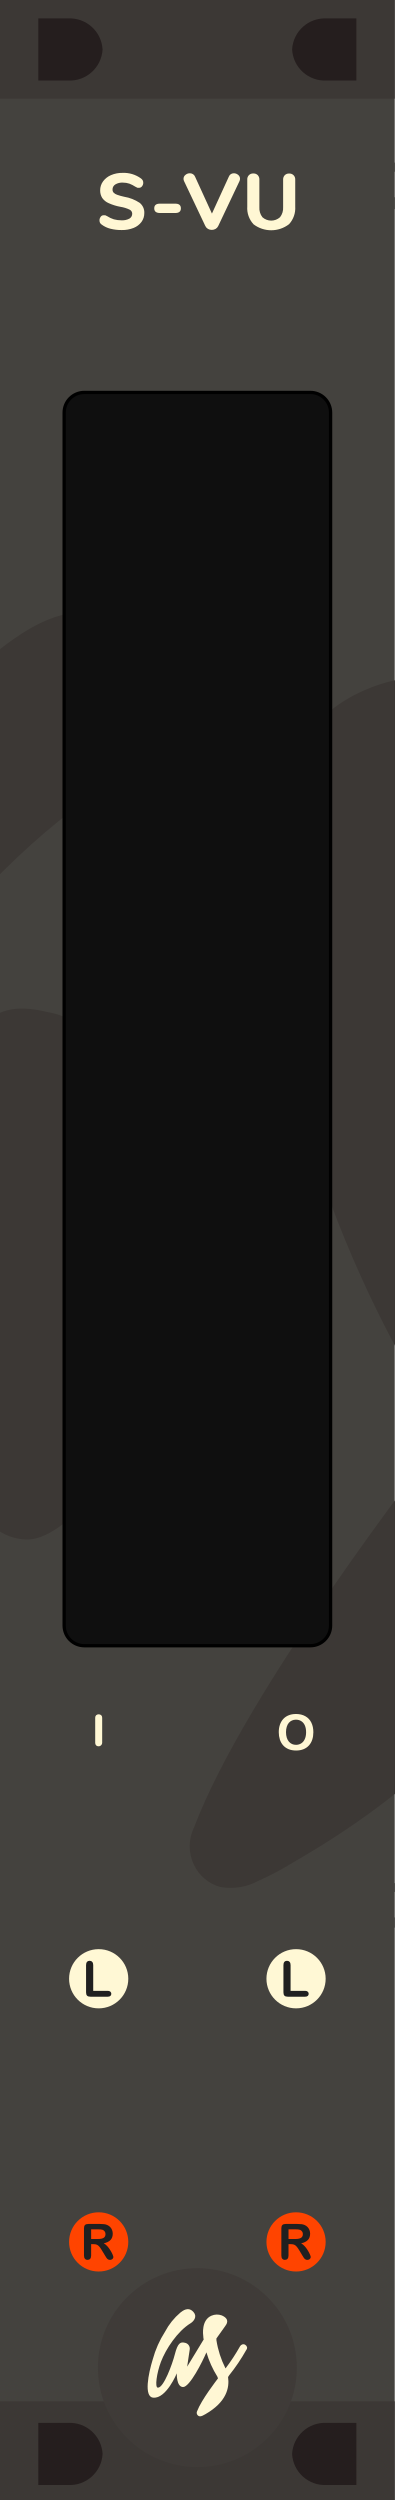
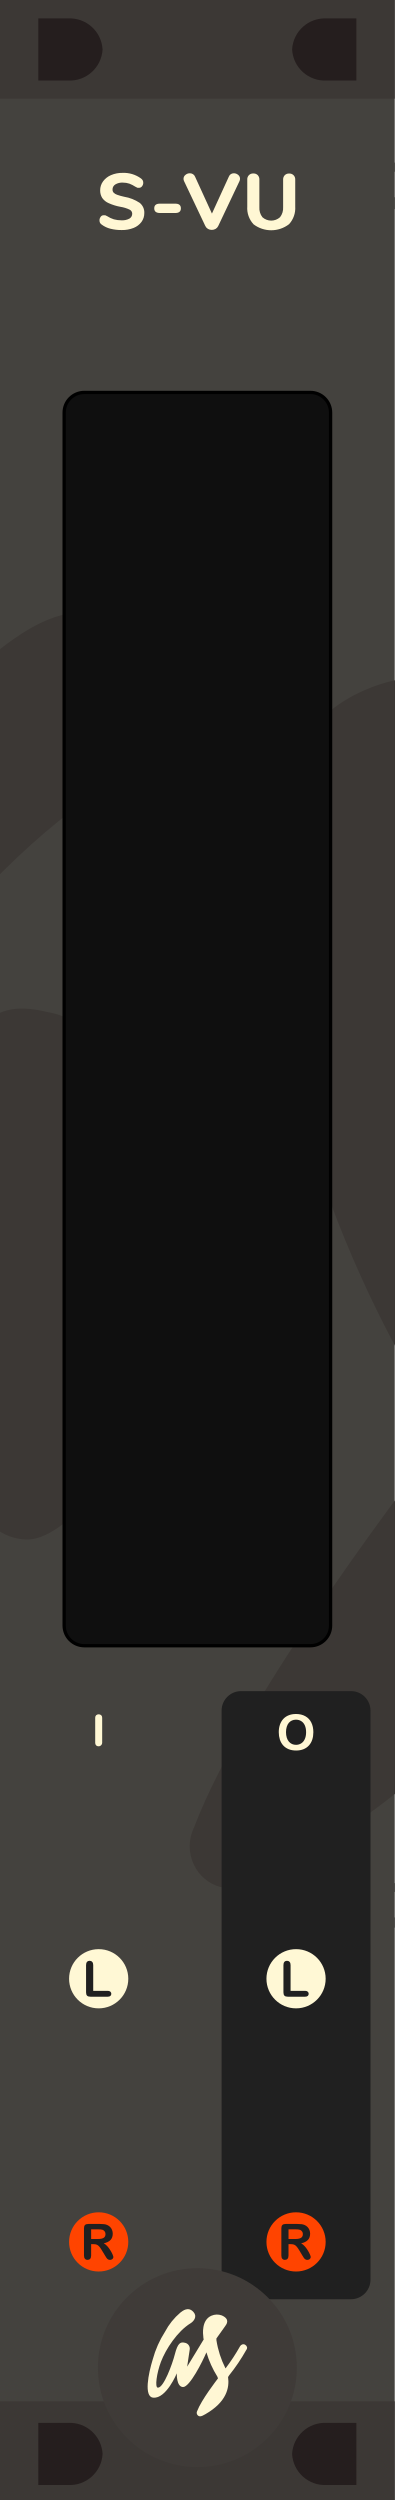
<svg xmlns="http://www.w3.org/2000/svg" width="60" height="380" viewBox="0 0 15.875 100.542" version="1.1" id="svg8">
  <defs id="defs2" />
  <g id="layer2">
    <g id="g166" transform="matrix(0.1783708,0,0,0.2645833,-21.13694,0)" style="fill:#44423e;fill-opacity:1">
      <polygon points="207.5,272.35 207.5,29.98 118.5,29.98 118.5,287.57 207.5,287.57 " style="fill:#44423e;fill-opacity:1" id="polygon156" />
      <polygon points="118.5,297.78 118.5,380 207.5,380 207.5,291.45 118.5,291.45 " style="fill:#44423e;fill-opacity:1" id="polygon158" />
      <polygon points="118.5,291.45 207.5,291.45 207.5,287.57 118.5,287.57 " style="fill:#44423e;fill-opacity:1" id="polygon160" transform="matrix(1,0,0,1.744204,0,-215.3434)" />
      <polygon points="207.5,16.51 207.5,0 118.5,0 118.5,26.09 207.5,26.1 " style="fill:#44423e;fill-opacity:1" id="polygon162" />
      <polygon points="118.5,26.09 118.5,29.98 207.5,29.98 207.5,29.81 207.5,26.1 " style="fill:#44423e;fill-opacity:1" id="polygon164" transform="matrix(1,0,0,1.821255,0,-22.81553)" />
    </g>
-     <rect style="opacity:1;vector-effect:none;fill:#3c3835;fill-opacity:1;stroke:none;stroke-width:0.182;stroke-linecap:butt;stroke-linejoin:miter;stroke-miterlimit:4;stroke-dasharray:none;stroke-dashoffset:0;stroke-opacity:1" id="rect1759-2" width="15.875" height="3.969" x="5.2853608e-07" y="96.573" />
    <g transform="matrix(2.098122,0,0,2.098122,-117.8957,-706.23)" data-name="Layer 2" id="g1661-6" style="fill:#3c3835;fill-opacity:1">
      <g data-name="Layer 1-2" id="g1659-6" style="fill:#3c3835;fill-opacity:1">
        <path style="fill:#3c3835;fill-opacity:1" d="m 71.31,357 a 0.91,0.91 0 0 0 -0.41,-0.53 0.77,0.77 0 0 0 -0.64,-0.1 0.91,0.91 0 0 0 -0.53,0.41 43.94,43.94 0 0 1 -3.33,5.08 21.5,21.5 0 0 1 -2.08,-6.45 v -0.39 l 2,-2.81 c 0.24,-0.34 1.26,-1.56 -0.78,-2.45 a 3.15,3.15 0 0 0 -2.36,0.07 c -2.32,1 -1.92,4.26 -1.85,4.79 q 0,0.31 0.09,0.62 l -3.78,6.22 c 0,0 0.49,-3.26 0.58,-3.85 A 1.36,1.36 0 0 0 57.1,356 c -1,-0.24 -1.61,0.06 -2.27,2.65 -0.56,2.19 -2.54,7.64 -3.86,7.6 -0.78,0 -0.24,-3.41 0.68,-5.87 1.12,-2.95 3.78,-7 6.78,-8.83 0.69,-0.43 1.6,-1.5 0.66,-2.56 -1.19,-1.34 -2.46,-0.28 -3,0.13 a 14.68,14.68 0 0 0 -3.49,4.35 22.82,22.82 0 0 0 -2.81,6.33 c -1,3.25 -2.07,8.54 0.1,8.74 3,0.27 5.39,-5.56 5.39,-5.56 0,0 -0.13,3.05 1.4,3.13 1.53,0.08 4.51,-5.9 5.36,-7.92 a 22.36,22.36 0 0 0 2.5,5.55 2.87,2.87 0 0 1 0.14,0.39 c -0.34,0.47 -3.77,4.86 -4.77,7.5 a 0.82,0.82 0 0 0 0,0.72 0.79,0.79 0 0 0 0.5,0.42 1.12,1.12 0 0 0 0.74,-0.12 5.53,5.53 0 0 0 0.66,-0.35 c 4.83,-2.78 5.52,-6 5.17,-8.48 a 2.08,2.08 0 0 1 0.26,-0.4 42.2,42.2 0 0 0 3.89,-5.77 0.76,0.76 0 0 0 0.18,-0.65 z" class="cls-4" id="path1657-5" />
      </g>
    </g>
+     <path style="display:inline;fill:#202020;fill-opacity:1;fill-rule:nonzero;stroke:none;stroke-width:0.233" d="m 14.9,68.793 c 0,-0.43 -0.353,-0.782 -0.783,-0.782 H 9.695 c -0.43,0 -0.783,0.352 -0.783,0.782 v 22.892 c 0,0.43 0.353,0.783 0.783,0.783 h 4.422 c 0.43,0 0.783,-0.353 0.783,-0.783 z" id="path1041" />
+     <rect style="opacity:1;vector-effect:none;fill:#3c3835;fill-opacity:1;stroke:none;stroke-width:0.182;stroke-linecap:butt;stroke-linejoin:miter;stroke-miterlimit:4;stroke-dasharray:none;stroke-dashoffset:0;stroke-opacity:1" id="rect1759-2" width="15.875" height="3.969" x="5.2853608e-07" y="96.573" />
    <rect y="-1.4210855e-14" x="5.2853608e-07" height="3.969" width="15.875" id="rect1806-4" style="opacity:1;vector-effect:none;fill:#3c3835;fill-opacity:1;stroke:none;stroke-width:0.182;stroke-linecap:butt;stroke-linejoin:miter;stroke-miterlimit:4;stroke-dasharray:none;stroke-dashoffset:0;stroke-opacity:1" />
    <g id="g874" transform="translate(-3.96875)">
      <circle r="4" cy="95.219" cx="11.906" id="path1686-1" style="opacity:1;vector-effect:none;fill:#3f3b38;fill-opacity:1;stroke:none;stroke-width:0.197;stroke-linecap:butt;stroke-linejoin:miter;stroke-miterlimit:4;stroke-dasharray:none;stroke-dashoffset:0;stroke-opacity:1" />
      <g transform="matrix(0.1762202,0,0,0.1762202,1.337585,31.48354)" data-name="Layer 2" id="Layer_2-2-7" style="fill:#fff7d4;fill-opacity:1">
        <g data-name="Layer 1-2" id="Layer_1-2-6-1" style="fill:#fff7d4;fill-opacity:1">
          <path style="fill:#fff7d4;fill-opacity:1" d="m 71.31,357 a 0.91,0.91 0 0 0 -0.41,-0.53 0.77,0.77 0 0 0 -0.64,-0.1 0.91,0.91 0 0 0 -0.53,0.41 43.94,43.94 0 0 1 -3.33,5.08 21.5,21.5 0 0 1 -2.08,-6.45 v -0.39 l 2,-2.81 c 0.24,-0.34 1.26,-1.56 -0.78,-2.45 a 3.15,3.15 0 0 0 -2.36,0.07 c -2.32,1 -1.92,4.26 -1.85,4.79 q 0,0.31 0.09,0.62 l -3.78,6.22 c 0,0 0.49,-3.26 0.58,-3.85 A 1.36,1.36 0 0 0 57.1,356 c -1,-0.24 -1.61,0.06 -2.27,2.65 -0.56,2.19 -2.54,7.64 -3.86,7.6 -0.78,0 -0.24,-3.41 0.68,-5.87 1.12,-2.95 3.78,-7 6.78,-8.83 0.69,-0.43 1.6,-1.5 0.66,-2.56 -1.19,-1.34 -2.46,-0.28 -3,0.13 a 14.68,14.68 0 0 0 -3.49,4.35 22.82,22.82 0 0 0 -2.81,6.33 c -1,3.25 -2.07,8.54 0.1,8.74 3,0.27 5.39,-5.56 5.39,-5.56 0,0 -0.13,3.05 1.4,3.13 1.53,0.08 4.51,-5.9 5.36,-7.92 a 22.36,22.36 0 0 0 2.5,5.55 2.87,2.87 0 0 1 0.14,0.39 c -0.34,0.47 -3.77,4.86 -4.77,7.5 a 0.82,0.82 0 0 0 0,0.72 0.79,0.79 0 0 0 0.5,0.42 1.12,1.12 0 0 0 0.74,-0.12 5.53,5.53 0 0 0 0.66,-0.35 c 4.83,-2.78 5.52,-6 5.17,-8.48 a 2.08,2.08 0 0 1 0.26,-0.4 42.2,42.2 0 0 0 3.89,-5.77 0.76,0.76 0 0 0 0.18,-0.65 z" class="cls-4" id="path8-4-6-3" />
        </g>
      </g>
    </g>
  </g>
  <g id="layer1" transform="translate(0,-196.4583)">
    <rect ry="0.745" y="212.307" x="2.646" height="50.271" width="10.583" id="rect1001" style="display:inline;opacity:1;vector-effect:none;fill:#0f0f0f;fill-opacity:1;stroke:#000000;stroke-width:0.265;stroke-linecap:round;stroke-linejoin:miter;stroke-miterlimit:4;stroke-dasharray:none;stroke-dashoffset:0;stroke-opacity:1;paint-order:stroke fill markers" />
    <g id="g922" transform="translate(-0.264584)">
      <g id="g1566" transform="matrix(0.2645834,0,0,0.2645834,-85.91811,161.6386)">
        <path id="path1562" style="fill:#fff7d4" transform="translate(319.8,124.29)" d="m 20.54,272.61 a 0.52,0.52 0 0 1 -0.14,-0.39 v -3.81 a 0.51,0.51 0 0 1 0.14,-0.38 0.6,0.6 0 0 1 0.78,0 0.51,0.51 0 0 1 0.14,0.38 v 3.81 a 0.55,0.55 0 0 1 -0.92,0.39 z" />
      </g>
      <g id="g3491" style="display:inline" transform="matrix(0.2645834,0,0,0.2645834,-12.36398,288.8314)">
        <circle style="opacity:1;vector-effect:none;fill:#fff8d5;fill-opacity:1;stroke:none;stroke-width:0.82;stroke-linecap:butt;stroke-linejoin:miter;stroke-miterlimit:4;stroke-dasharray:none;stroke-dashoffset:0;stroke-opacity:1;paint-order:stroke fill markers" id="path2841" cx="62.73" cy="-48.355" r="4.5" />
        <g transform="translate(-389.6823,-278.1165)" id="g956" style="font-style:normal;font-weight:normal;font-size:40px;line-height:125%;font-family:sans-serif;letter-spacing:0px;word-spacing:0px;fill:#202020;fill-opacity:1;stroke:none;stroke-width:1px;stroke-linecap:butt;stroke-linejoin:miter;stroke-opacity:1">
          <path id="path954" style="font-style:normal;font-variant:normal;font-weight:normal;font-stretch:normal;font-size:7.5px;font-family:'Arial Rounded MT Bold';-inkscape-font-specification:'Arial Rounded MT Bold, ';fill:#202020;fill-opacity:1" d="m 451.581,227.691 v 3.907 h 2.205 q 0.264,0 0.403,0.128 0.143,0.128 0.143,0.322 0,0.198 -0.139,0.322 -0.139,0.121 -0.406,0.121 h -2.626 q -0.355,0 -0.513,-0.157 -0.154,-0.157 -0.154,-0.509 v -4.135 q 0,-0.33 0.146,-0.494 0.15,-0.165 0.392,-0.165 0.245,0 0.396,0.165 0.154,0.161 0.154,0.494 z" />
        </g>
      </g>
      <g id="g3496" style="display:inline" transform="matrix(0.2645834,0,0,0.2645834,-22.94732,299.4147)">
        <circle r="4.5" cy="-48.355" cx="102.73" id="circle2843" style="opacity:1;vector-effect:none;fill:#ff4400;fill-opacity:1;stroke:none;stroke-width:0.82;stroke-linecap:butt;stroke-linejoin:miter;stroke-miterlimit:4;stroke-dasharray:none;stroke-dashoffset:0;stroke-opacity:1;paint-order:stroke fill markers" />
        <g transform="translate(-403.0508,-278.2081)" id="g960" style="font-style:normal;font-weight:normal;font-size:40px;line-height:125%;font-family:sans-serif;letter-spacing:0px;word-spacing:0px;fill:#202020;fill-opacity:1;stroke:none;stroke-width:1px;stroke-linecap:butt;stroke-linejoin:miter;stroke-opacity:1">
          <path id="path958" style="font-style:normal;font-variant:normal;font-weight:normal;font-stretch:normal;font-size:7.5px;font-family:'Arial Rounded MT Bold';-inkscape-font-specification:'Arial Rounded MT Bold, ';fill:#202020;fill-opacity:1" d="m 505.015,230.195 h -0.381 v 1.725 q 0,0.341 -0.15,0.502 -0.15,0.161 -0.392,0.161 -0.26,0 -0.403,-0.168 -0.143,-0.168 -0.143,-0.494 v -4.131 q 0,-0.352 0.157,-0.509 0.157,-0.157 0.509,-0.157 h 1.769 q 0.366,0 0.626,0.033 0.26,0.029 0.469,0.125 0.253,0.106 0.447,0.304 0.194,0.198 0.293,0.461 0.103,0.26 0.103,0.553 0,0.601 -0.341,0.959 -0.337,0.359 -1.025,0.509 0.289,0.154 0.553,0.454 0.264,0.3 0.469,0.641 0.209,0.337 0.322,0.612 0.117,0.271 0.117,0.374 0,0.106 -0.07,0.212 -0.066,0.103 -0.183,0.161 -0.117,0.062 -0.271,0.062 -0.183,0 -0.308,-0.088 -0.125,-0.084 -0.216,-0.216 -0.088,-0.132 -0.242,-0.388 l -0.436,-0.725 q -0.234,-0.399 -0.421,-0.608 -0.183,-0.209 -0.374,-0.286 -0.19,-0.077 -0.48,-0.077 z m 0.623,-2.256 h -1.003 v 1.476 h 0.974 q 0.392,0 0.659,-0.066 0.267,-0.07 0.406,-0.231 0.143,-0.165 0.143,-0.45 0,-0.223 -0.114,-0.392 -0.114,-0.172 -0.315,-0.256 -0.19,-0.081 -0.751,-0.081 z" />
        </g>
      </g>
      <g transform="matrix(0.2645834,0,0,0.2645834,-4.426478,288.8314)" style="display:inline" id="g4330">
        <circle r="4.5" cy="-48.355" cx="62.73" id="circle4324" style="opacity:1;vector-effect:none;fill:#fff8d5;fill-opacity:1;stroke:none;stroke-width:0.82;stroke-linecap:butt;stroke-linejoin:miter;stroke-miterlimit:4;stroke-dasharray:none;stroke-dashoffset:0;stroke-opacity:1;paint-order:stroke fill markers" />
        <g style="font-style:normal;font-weight:normal;font-size:40px;line-height:125%;font-family:sans-serif;letter-spacing:0px;word-spacing:0px;fill:#202020;fill-opacity:1;stroke:none;stroke-width:1px;stroke-linecap:butt;stroke-linejoin:miter;stroke-opacity:1" id="g4328" transform="translate(-389.6823,-278.1165)">
          <path d="m 451.581,227.691 v 3.907 h 2.205 q 0.264,0 0.403,0.128 0.143,0.128 0.143,0.322 0,0.198 -0.139,0.322 -0.139,0.121 -0.406,0.121 h -2.626 q -0.355,0 -0.513,-0.157 -0.154,-0.157 -0.154,-0.509 v -4.135 q 0,-0.33 0.146,-0.494 0.15,-0.165 0.392,-0.165 0.245,0 0.396,0.165 0.154,0.161 0.154,0.494 z" style="font-style:normal;font-variant:normal;font-weight:normal;font-stretch:normal;font-size:7.5px;font-family:'Arial Rounded MT Bold';-inkscape-font-specification:'Arial Rounded MT Bold, ';fill:#202020;fill-opacity:1" id="path4326" />
        </g>
      </g>
      <g transform="matrix(0.2645834,0,0,0.2645834,-15.00981,299.4147)" style="display:inline" id="g4338">
        <circle style="opacity:1;vector-effect:none;fill:#ff4400;fill-opacity:1;stroke:none;stroke-width:0.82;stroke-linecap:butt;stroke-linejoin:miter;stroke-miterlimit:4;stroke-dasharray:none;stroke-dashoffset:0;stroke-opacity:1;paint-order:stroke fill markers" id="circle4332" cx="102.73" cy="-48.355" r="4.5" />
        <g style="font-style:normal;font-weight:normal;font-size:40px;line-height:125%;font-family:sans-serif;letter-spacing:0px;word-spacing:0px;fill:#202020;fill-opacity:1;stroke:none;stroke-width:1px;stroke-linecap:butt;stroke-linejoin:miter;stroke-opacity:1" id="g4336" transform="translate(-403.0508,-278.2081)">
          <path d="m 505.015,230.195 h -0.381 v 1.725 q 0,0.341 -0.15,0.502 -0.15,0.161 -0.392,0.161 -0.26,0 -0.403,-0.168 -0.143,-0.168 -0.143,-0.494 v -4.131 q 0,-0.352 0.157,-0.509 0.157,-0.157 0.509,-0.157 h 1.769 q 0.366,0 0.626,0.033 0.26,0.029 0.469,0.125 0.253,0.106 0.447,0.304 0.194,0.198 0.293,0.461 0.103,0.26 0.103,0.553 0,0.601 -0.341,0.959 -0.337,0.359 -1.025,0.509 0.289,0.154 0.553,0.454 0.264,0.3 0.469,0.641 0.209,0.337 0.322,0.612 0.117,0.271 0.117,0.374 0,0.106 -0.07,0.212 -0.066,0.103 -0.183,0.161 -0.117,0.062 -0.271,0.062 -0.183,0 -0.308,-0.088 -0.125,-0.084 -0.216,-0.216 -0.088,-0.132 -0.242,-0.388 l -0.436,-0.725 q -0.234,-0.399 -0.421,-0.608 -0.183,-0.209 -0.374,-0.286 -0.19,-0.077 -0.48,-0.077 z m 0.623,-2.256 h -1.003 v 1.476 h 0.974 q 0.392,0 0.659,-0.066 0.267,-0.07 0.406,-0.231 0.143,-0.165 0.143,-0.45 0,-0.223 -0.114,-0.392 -0.114,-0.172 -0.315,-0.256 -0.19,-0.081 -0.751,-0.081 z" style="font-style:normal;font-variant:normal;font-weight:normal;font-stretch:normal;font-size:7.5px;font-family:'Arial Rounded MT Bold';-inkscape-font-specification:'Arial Rounded MT Bold, ';fill:#202020;fill-opacity:1" id="path4334" />
        </g>
      </g>
      <g style="font-style:normal;font-weight:normal;font-size:40px;line-height:125%;font-family:sans-serif;letter-spacing:0px;word-spacing:0px;display:inline;fill:#fff7d4;fill-opacity:1;stroke:none;stroke-width:1px;stroke-linecap:butt;stroke-linejoin:miter;stroke-opacity:1" id="g1056" transform="matrix(0.2645834,0,0,0.2645834,-102.8442,205.3208)">
        <path d="m 434.684,227.031 q 0.835,0 1.432,0.341 0.601,0.337 0.908,0.963 0.308,0.623 0.308,1.465 0,0.623 -0.168,1.132 -0.168,0.509 -0.505,0.883 -0.337,0.374 -0.828,0.571 -0.491,0.198 -1.124,0.198 -0.63,0 -1.128,-0.201 -0.498,-0.205 -0.831,-0.575 -0.333,-0.37 -0.505,-0.89 -0.168,-0.52 -0.168,-1.124 0,-0.619 0.176,-1.135 0.179,-0.516 0.516,-0.879 0.337,-0.363 0.82,-0.553 0.483,-0.194 1.099,-0.194 z m 1.545,2.761 q 0,-0.59 -0.19,-1.022 -0.19,-0.432 -0.546,-0.652 -0.352,-0.223 -0.809,-0.223 -0.326,0 -0.604,0.125 -0.275,0.121 -0.476,0.355 -0.198,0.234 -0.315,0.601 -0.114,0.363 -0.114,0.817 0,0.458 0.114,0.828 0.117,0.37 0.326,0.615 0.212,0.242 0.483,0.363 0.275,0.121 0.601,0.121 0.417,0 0.765,-0.209 0.352,-0.209 0.557,-0.645 0.209,-0.436 0.209,-1.073 z" style="font-style:normal;font-variant:normal;font-weight:normal;font-stretch:normal;font-size:7.5px;font-family:'Arial Rounded MT Bold';-inkscape-font-specification:'Arial Rounded MT Bold, ';fill:#fff7d4;fill-opacity:1" id="path1048" />
      </g>
    </g>
    <g transform="matrix(0.2645834,0,0,0.2645834,-88.37491,111.3622)" id="g890">
      <path d="m 31,232.1 a 3.68,3.68 0 0 1 -1.33,-0.63 0.83,0.83 0 0 1 -0.26,-0.28 0.89,0.89 0 0 1 0.11,-0.91 0.54,0.54 0 0 1 0.43,-0.23 0.81,0.81 0 0 1 0.26,0 1.63,1.63 0 0 1 0.31,0.15 4,4 0 0 0 1,0.47 4.27,4.27 0 0 0 1.16,0.15 2.29,2.29 0 0 0 1.21,-0.26 0.84,0.84 0 0 0 0.42,-0.76 0.68,0.68 0 0 0 -0.39,-0.6 5,5 0 0 0 -1.39,-0.43 7.65,7.65 0 0 1 -1.78,-0.55 2.31,2.31 0 0 1 -1,-0.8 2.12,2.12 0 0 1 -0.31,-1.16 2.26,2.26 0 0 1 0.44,-1.36 2.9,2.9 0 0 1 1.21,-0.95 4.28,4.28 0 0 1 1.75,-0.34 4.46,4.46 0 0 1 2.81,0.85 0.94,0.94 0 0 1 0.26,0.29 0.79,0.79 0 0 1 0.08,0.37 0.81,0.81 0 0 1 -0.19,0.53 0.54,0.54 0 0 1 -0.43,0.23 0.83,0.83 0 0 1 -0.25,0 1.72,1.72 0 0 1 -0.32,-0.16 5,5 0 0 0 -0.91,-0.47 3,3 0 0 0 -1,-0.16 2,2 0 0 0 -1.15,0.28 0.88,0.88 0 0 0 -0.42,0.77 0.69,0.69 0 0 0 0.16,0.47 1.36,1.36 0 0 0 0.54,0.33 8.39,8.39 0 0 0 1.07,0.3 6,6 0 0 1 2.35,0.92 1.87,1.87 0 0 1 0.71,1.55 2.25,2.25 0 0 1 -0.43,1.36 2.76,2.76 0 0 1 -1.2,0.91 4.62,4.62 0 0 1 -1.79,0.32 6.68,6.68 0 0 1 -1.73,-0.2 z" transform="translate(319.8,124.29)" style="fill:#fff7d4" id="path882" />
      <path d="m 37.66,229 q 0,-0.71 0.85,-0.71 h 2.35 q 0.85,0 0.85,0.71 0,0.71 -0.85,0.71 H 38.51 Q 37.66,229.7 37.66,229 Z" transform="translate(319.8,124.29)" style="fill:#fff7d4" id="path884" />
      <path d="m 49.3,223.8 a 0.85,0.85 0 0 1 0.46,-0.13 1,1 0 0 1 0.65,0.24 0.74,0.74 0 0 1 0.29,0.59 0.84,0.84 0 0 1 -0.08,0.36 l -3.24,6.84 a 1,1 0 0 1 -0.4,0.43 1.19,1.19 0 0 1 -1.15,0 1,1 0 0 1 -0.4,-0.43 l -3.24,-6.84 a 0.77,0.77 0 0 1 -0.08,-0.35 0.74,0.74 0 0 1 0.3,-0.6 1,1 0 0 1 0.67,-0.24 0.88,0.88 0 0 1 0.46,0.13 0.78,0.78 0 0 1 0.32,0.38 l 2.57,5.62 2.57,-5.62 a 0.8,0.8 0 0 1 0.3,-0.38 z" transform="translate(319.8,124.29)" style="fill:#fff7d4" id="path886" />
      <path d="m 52.73,231.4 a 3.6,3.6 0 0 1 -0.93,-2.68 v -4.1 a 0.87,0.87 0 0 1 0.92,-0.92 0.89,0.89 0 0 1 0.67,0.25 0.92,0.92 0 0 1 0.25,0.67 v 4.19 a 2.26,2.26 0 0 0 0.46,1.54 2,2 0 0 0 2.68,0 2.25,2.25 0 0 0 0.47,-1.53 v -4.19 a 0.92,0.92 0 0 1 0.25,-0.67 0.89,0.89 0 0 1 0.67,-0.25 0.87,0.87 0 0 1 0.92,0.92 v 4.1 a 3.6,3.6 0 0 1 -0.94,2.68 4.44,4.44 0 0 1 -5.42,0 z" transform="translate(319.8,124.29)" style="fill:#fff7d4" id="path888" />
    </g>
    <g transform="translate(1.3880792e-7,196.4583)" id="g1486">
      <path style="fill:#251e1e;fill-opacity:1;stroke-width:0.265" d="M 1.541,0.741 V 3.239 H 2.733 C 3.462,3.278 4.085,2.719 4.125,1.99 4.085,1.261 3.462,0.702 2.733,0.741 Z" id="rect861-6" />
      <path id="path912" d="m 1.541,97.441 v 2.498 h 1.193 c 0.729,0.039 1.352,-0.52 1.392,-1.249 -0.04,-0.729 -0.663,-1.288 -1.392,-1.249 z" style="fill:#251e1e;fill-opacity:1;stroke-width:0.265" />
    </g>
    <g transform="translate(1.3880792e-7,196.4583)" id="g1490">
      <path id="path918" d="M 14.332,0.741 V 3.239 H 13.139 C 12.41,3.278 11.787,2.719 11.748,1.99 11.787,1.261 12.41,0.702 13.139,0.741 Z" style="fill:#251e1e;fill-opacity:1;stroke-width:0.265" />
      <path style="fill:#251e1e;fill-opacity:1;stroke-width:0.265" d="m 14.332,97.441 v 2.498 h -1.193 c -0.729,0.039 -1.352,-0.52 -1.392,-1.249 0.04,-0.729 0.663,-1.288 1.392,-1.249 z" id="path920" />
    </g>
  </g>
</svg>
